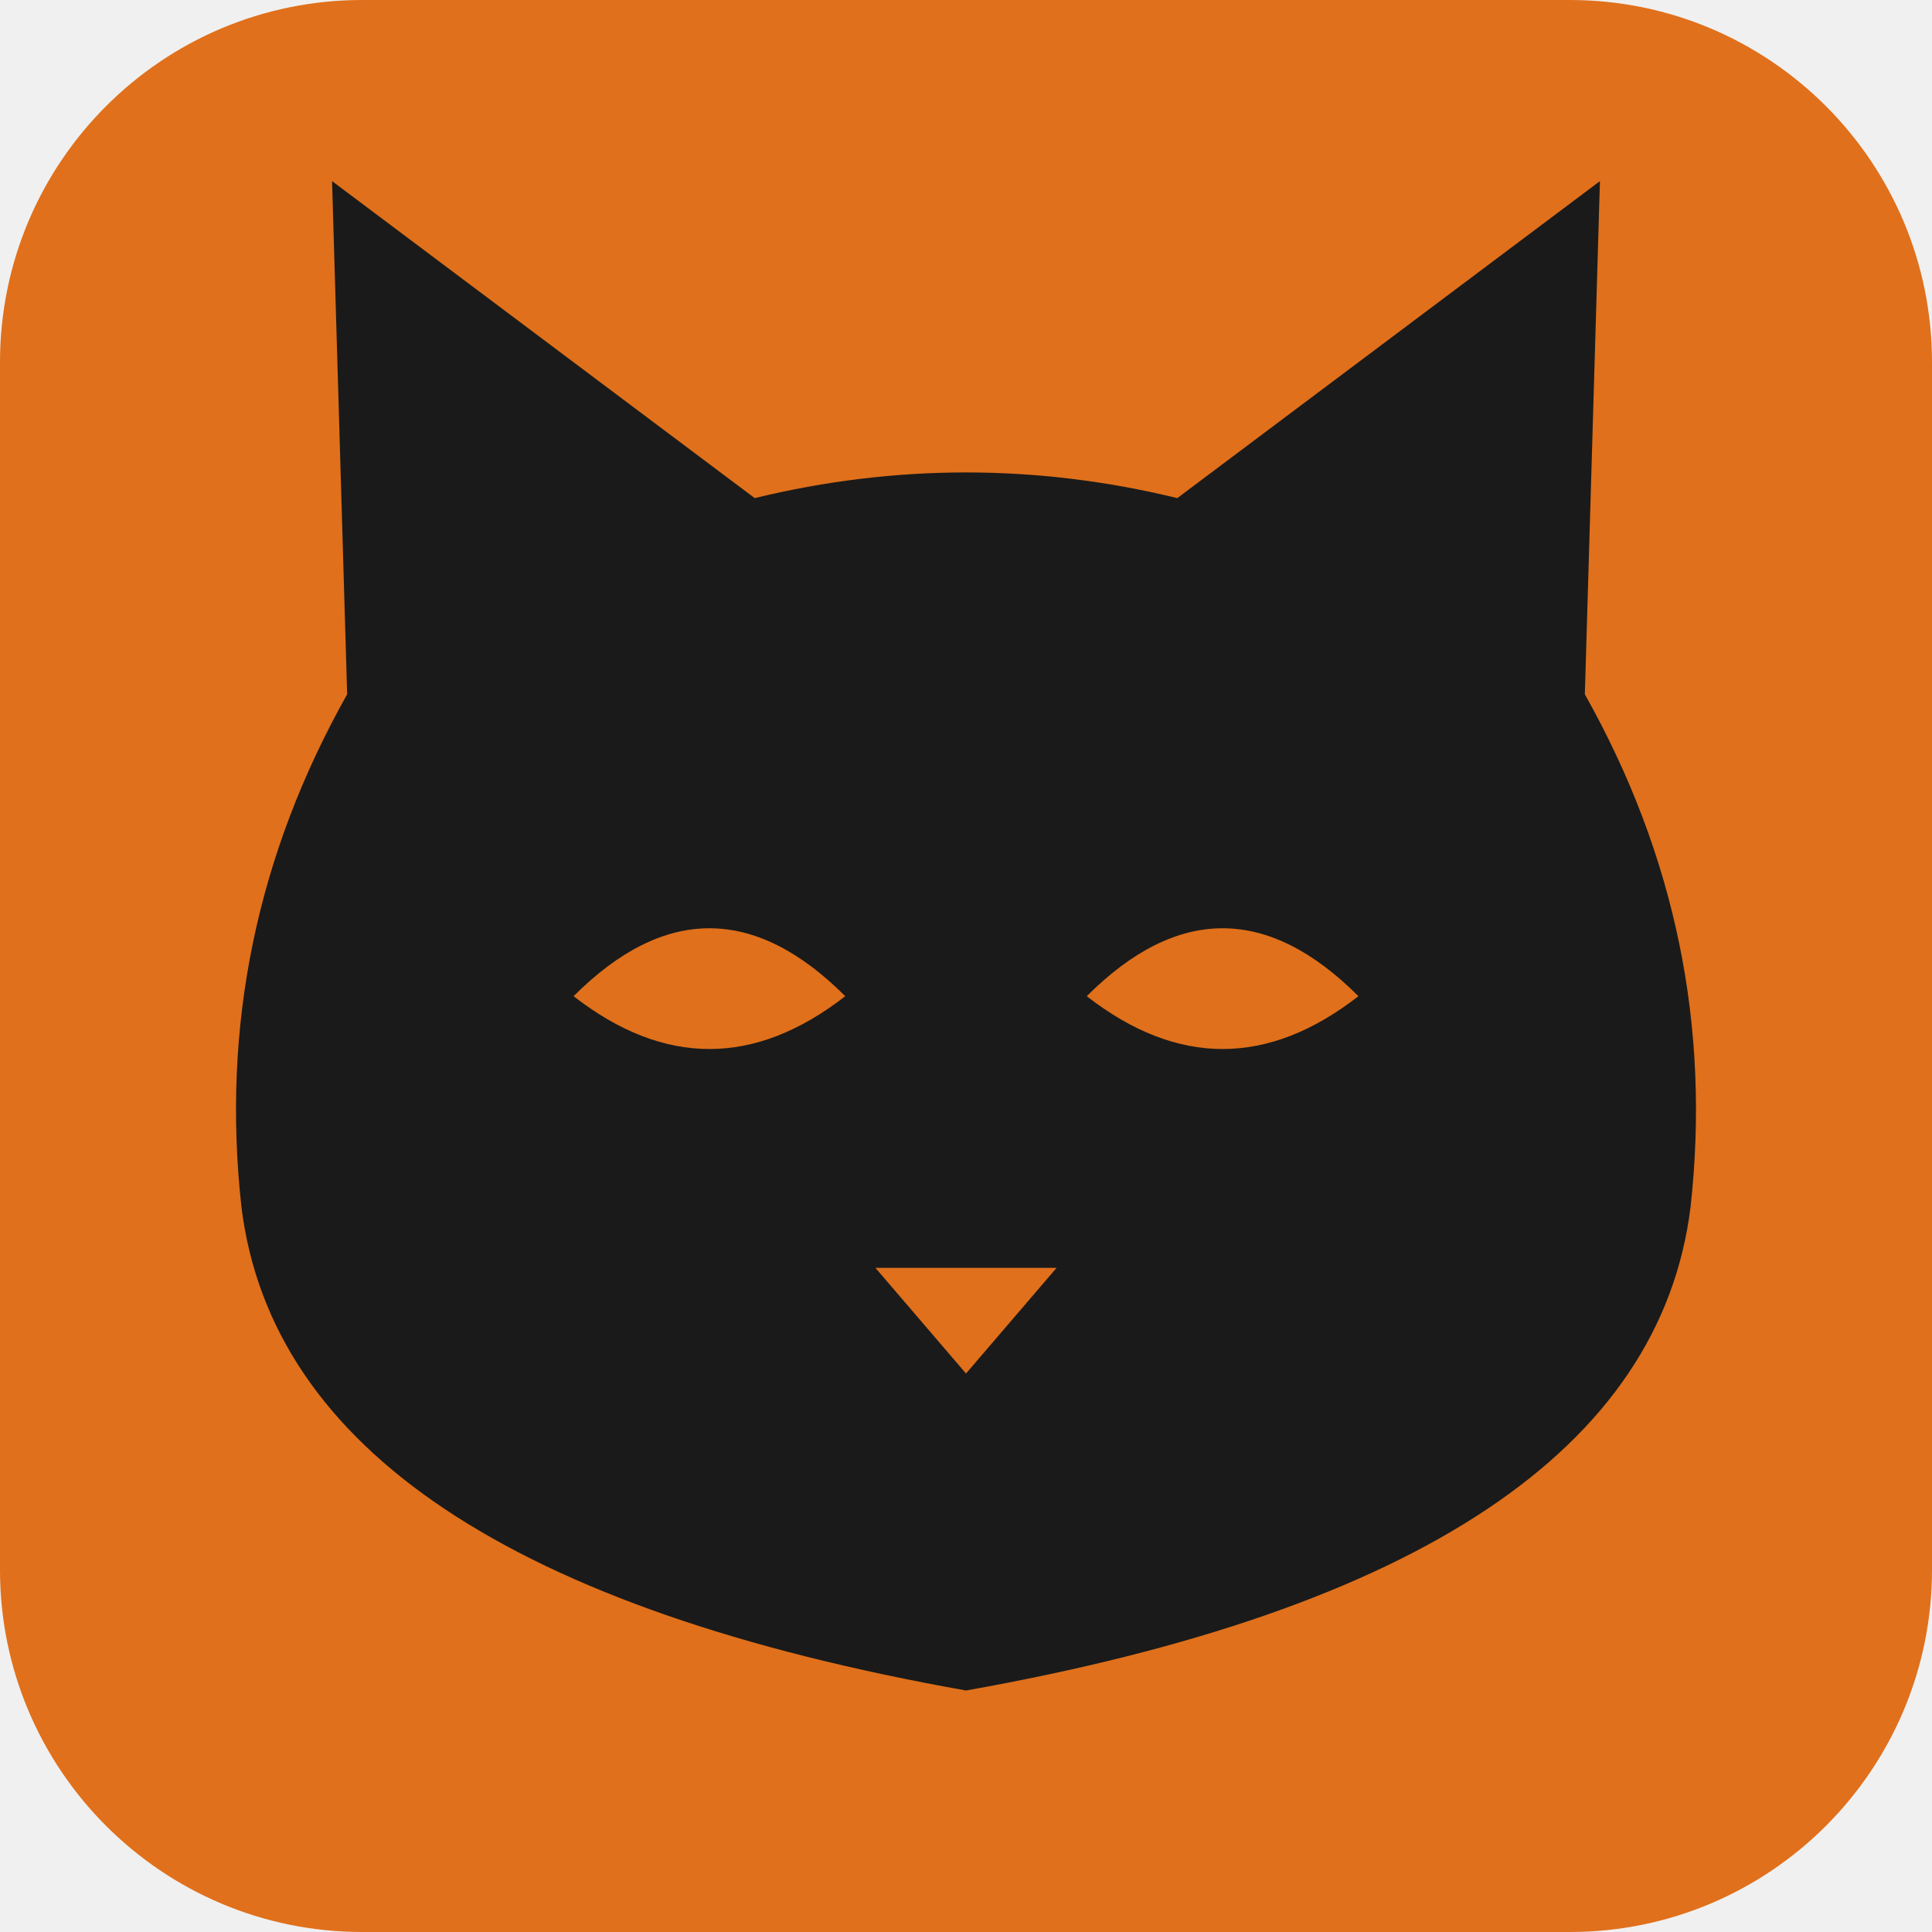
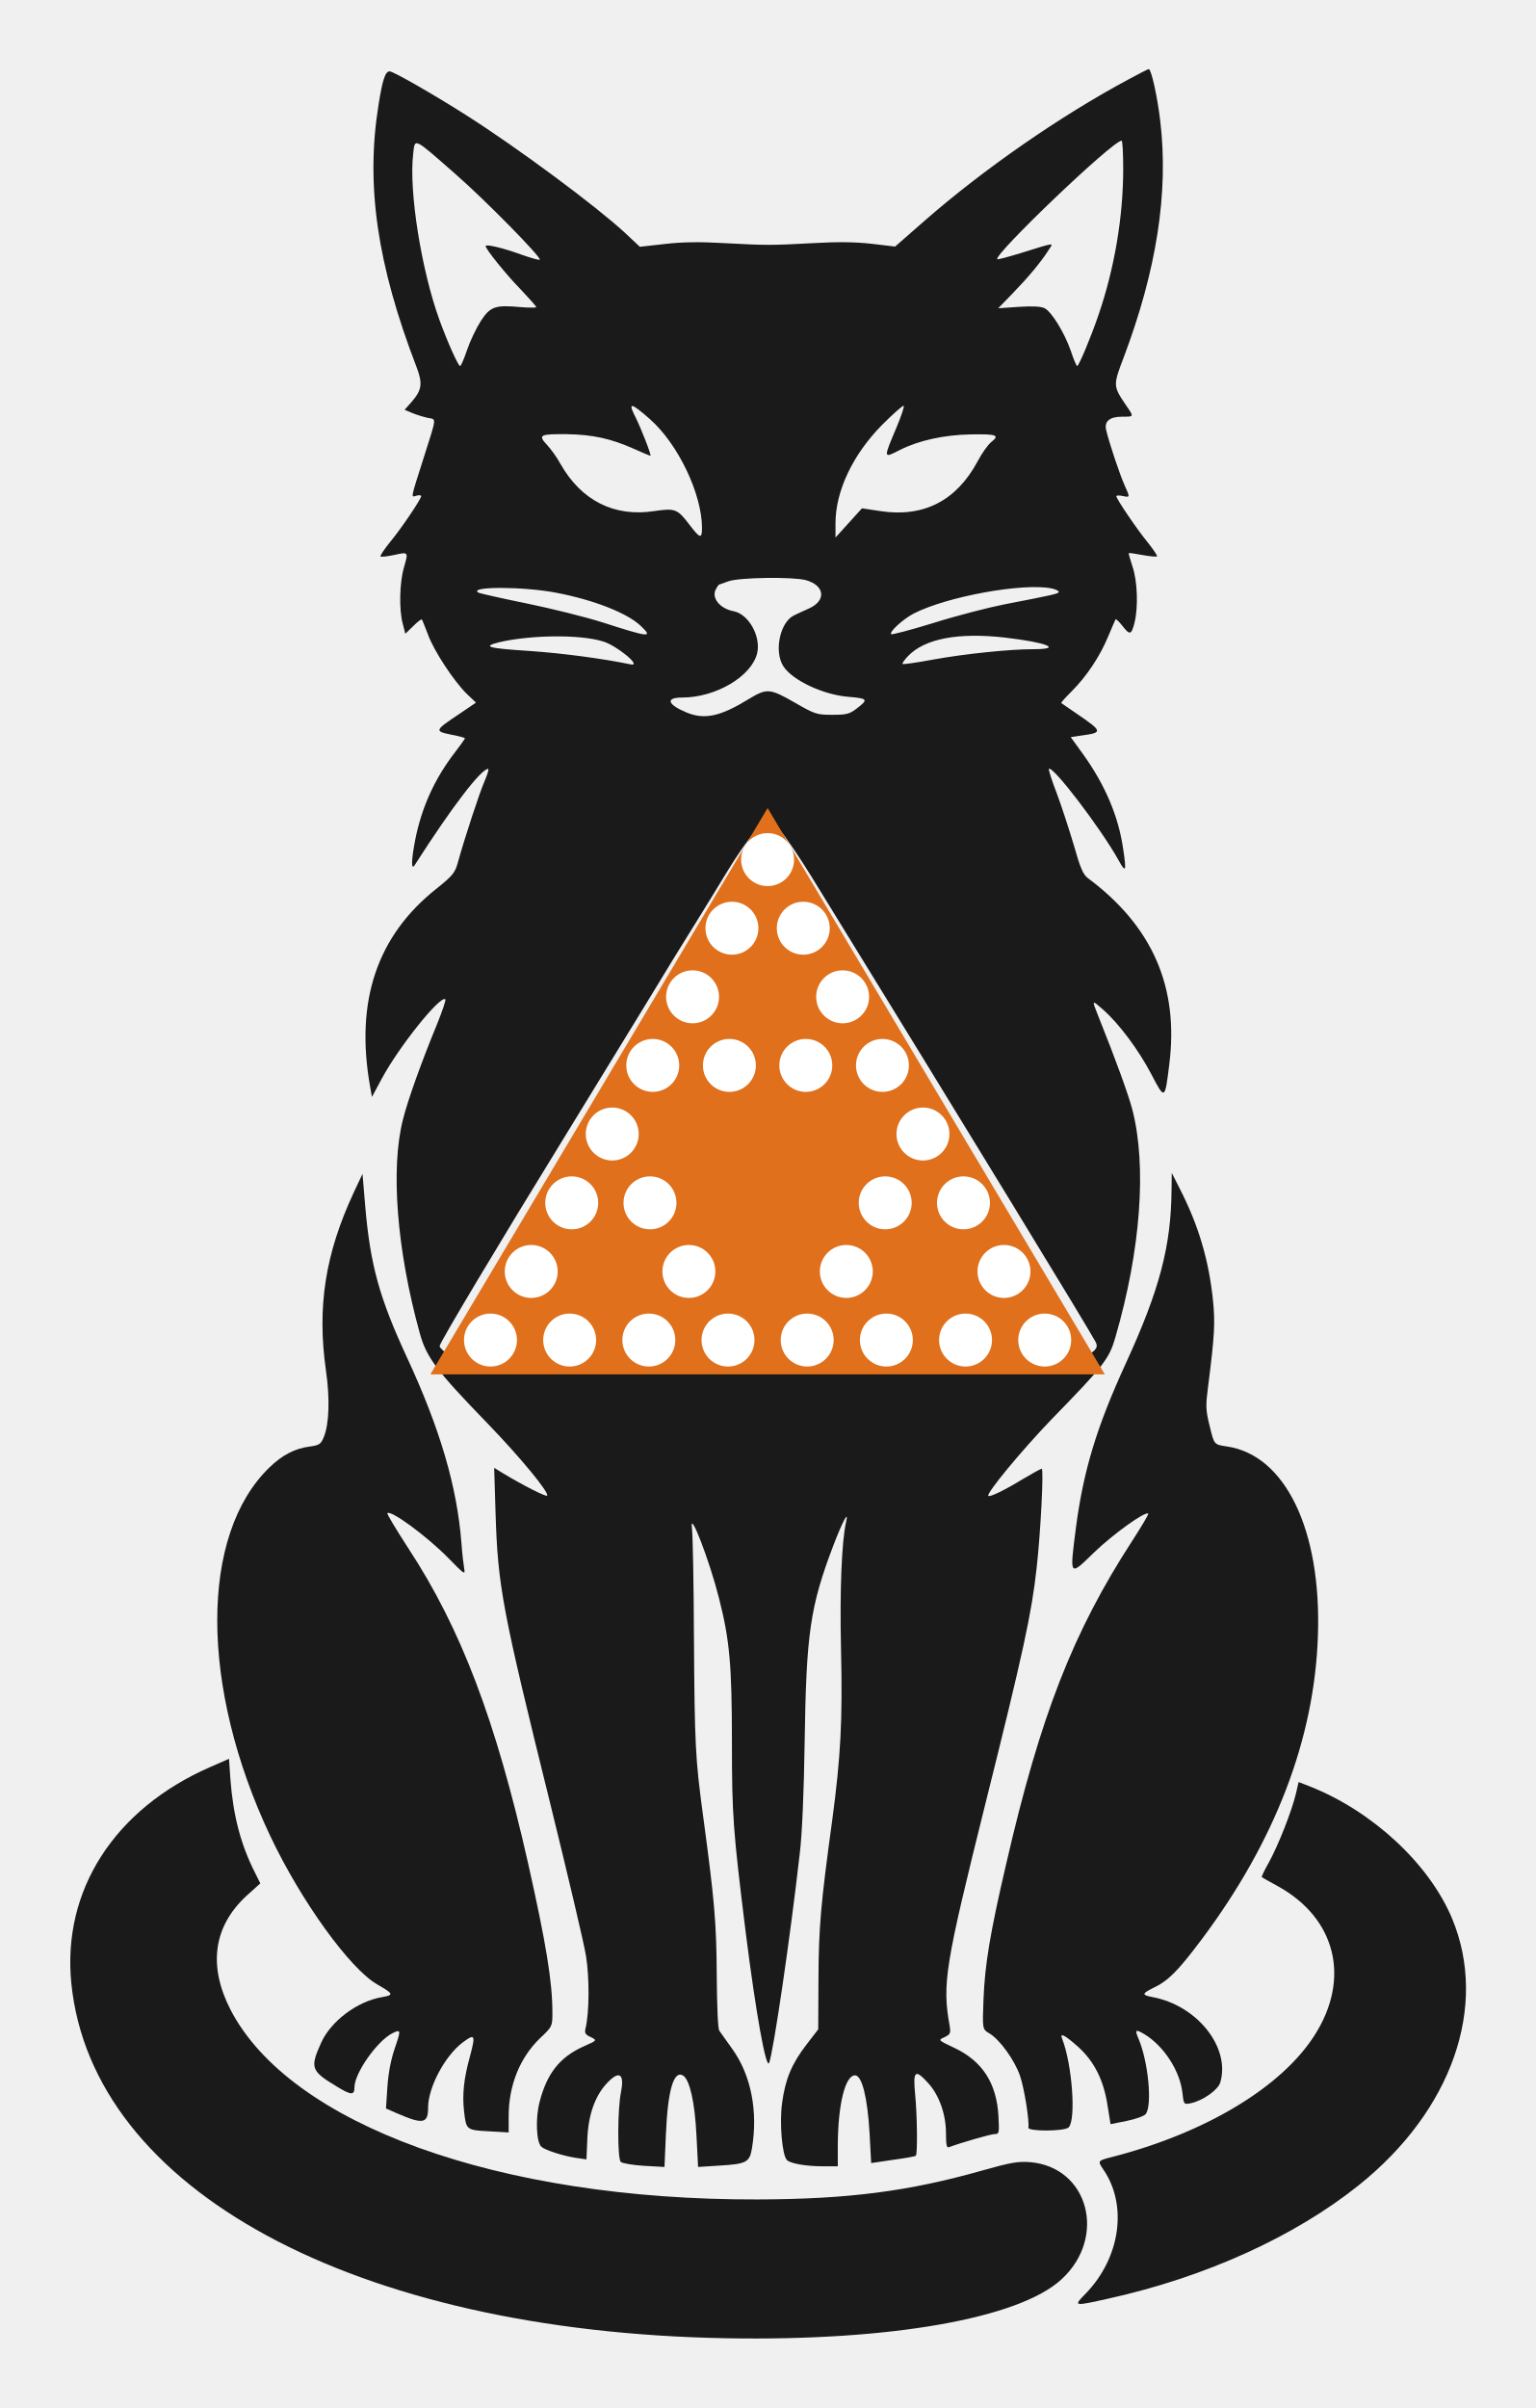
- <svg xmlns="http://www.w3.org/2000/svg" viewBox="0 0 64 64" width="64" height="64">
-   <rect width="64" height="64" rx="12" fill="#e0701b" />
-   <path d="M11 6 L25 16.5 Q32 14.8 39 16.5 L53 6 L52.5 23 Q57 31 56 40 Q54.5 52 32 56 Q9.5 52 8 40 Q7 31 11.5 23 Z" fill="#1a1a1a" />
-   <path d="M19 33 Q23.5 28.5 28 33 Q23.5 36.5 19 33 Z" fill="#e0701b" />
-   <path d="M36 33 Q40.5 28.5 45 33 Q40.5 36.5 36 33 Z" fill="#e0701b" />
-   <path d="M29 42 L35 42 L32 45.5 Z" fill="#e0701b" />
+ <svg xmlns="http://www.w3.org/2000/svg" viewBox="293 101 667 1046" width="667" height="1046">
+   <g transform="translate(0,1254) scale(0.1,-0.1)" fill="#1a1a1a" stroke="none">
+     <path d="M7831 11184 c-293 -157 -628 -389 -884 -613 l-128 -112 -102 12 c-70 8 -149 9 -252 3 -185 -10 -204 -10 -390 0 -104 6 -183 5 -258 -4 l-107 -12 -64 60 c-125 116 -466 369 -691 512 -140 89 -316 190 -332 190 -19 0 -31 -36 -48 -143 -57 -350 -7 -695 165 -1142 27 -71 23 -99 -21 -150 l-31 -35 33 -14 c19 -8 49 -17 67 -21 39 -8 41 10 -18 -176 -58 -182 -55 -169 -30 -162 11 3 20 2 20 -2 0 -12 -85 -139 -134 -198 -26 -32 -45 -61 -43 -64 3 -3 29 0 58 6 64 14 64 15 44 -54 -19 -65 -22 -183 -5 -245 l11 -43 35 34 c18 18 35 31 37 28 2 -2 13 -31 26 -64 25 -71 113 -204 169 -259 l40 -38 -72 -49 c-108 -72 -109 -75 -37 -90 34 -6 61 -14 61 -16 0 -3 -20 -30 -44 -62 -88 -114 -144 -238 -172 -379 -18 -93 -18 -136 -1 -108 160 250 287 416 318 416 4 0 -3 -24 -16 -54 -21 -48 -84 -238 -117 -357 -11 -40 -24 -55 -90 -108 -260 -205 -356 -490 -290 -861 l8 -45 43 80 c74 138 255 364 276 344 3 -3 -13 -50 -35 -105 -69 -167 -129 -335 -149 -416 -55 -213 -27 -569 73 -930 29 -104 70 -160 296 -393 140 -145 268 -300 257 -312 -6 -5 -103 44 -191 97 l-39 24 6 -195 c10 -322 29 -420 238 -1265 76 -308 146 -605 155 -660 15 -95 15 -244 -2 -315 -5 -21 -1 -27 23 -38 28 -14 28 -14 -33 -41 -103 -47 -158 -117 -190 -242 -18 -70 -14 -173 8 -193 16 -15 97 -41 154 -49 l42 -6 4 93 c5 108 37 193 95 248 46 45 66 26 51 -49 -15 -70 -16 -288 -1 -303 6 -6 52 -14 101 -17 l89 -5 6 139 c8 194 34 283 75 258 29 -19 51 -117 58 -261 l7 -136 93 6 c117 7 131 14 141 75 27 161 -4 318 -85 431 -26 36 -51 72 -57 80 -6 9 -10 110 -11 241 -1 227 -10 327 -59 690 -34 251 -37 307 -40 780 -1 234 -5 448 -9 475 -10 81 78 -148 118 -308 46 -180 56 -289 56 -625 0 -319 5 -383 60 -827 44 -349 89 -600 102 -565 19 53 91 540 133 911 10 82 18 270 21 484 7 472 24 586 124 850 41 107 69 159 56 104 -19 -83 -28 -297 -22 -554 7 -309 -1 -462 -38 -740 -50 -364 -59 -468 -60 -690 l-1 -220 -50 -65 c-65 -84 -93 -151 -107 -255 -12 -86 0 -227 21 -248 15 -15 83 -27 154 -27 l67 0 0 93 c1 176 32 302 75 302 30 0 54 -96 63 -251 l7 -130 95 14 c52 7 97 15 99 18 8 8 6 175 -3 267 -10 103 0 111 57 48 48 -53 77 -136 77 -217 0 -51 3 -65 13 -61 51 19 182 57 199 57 19 0 20 4 16 78 -8 144 -71 240 -193 297 -70 33 -70 33 -41 46 25 12 27 17 22 49 -33 183 -20 261 155 964 165 661 201 826 223 1026 18 162 31 430 22 430 -4 0 -42 -21 -84 -46 -77 -47 -141 -78 -148 -72 -10 11 147 200 274 332 229 235 251 263 278 357 110 378 137 743 74 988 -17 65 -70 212 -149 409 -28 70 -28 70 22 26 71 -63 153 -174 208 -278 60 -115 60 -115 79 39 43 337 -73 602 -354 811 -20 15 -33 45 -60 141 -20 67 -53 169 -74 225 -22 57 -37 105 -35 108 16 17 227 -260 303 -397 31 -57 35 -49 20 48 -20 142 -78 278 -173 411 l-55 76 47 7 c94 13 93 17 -24 97 -33 23 -62 42 -64 44 -2 2 19 25 46 52 64 64 122 151 158 238 16 38 30 71 32 74 2 2 15 -10 29 -28 33 -42 39 -41 53 12 17 69 13 183 -9 246 -10 30 -17 56 -16 57 1 2 29 -2 60 -8 32 -6 60 -8 63 -6 2 3 -15 29 -39 59 -47 57 -138 191 -138 203 0 3 13 4 30 0 30 -6 30 -6 6 47 -22 50 -66 181 -80 240 -9 38 15 58 70 58 52 0 52 -2 14 53 -54 80 -54 84 -8 204 143 379 196 717 159 1027 -12 104 -39 226 -50 226 -3 0 -44 -21 -90 -46z m-2920 -412 c126 -110 373 -361 364 -370 -2 -3 -37 7 -77 21 -82 30 -158 48 -158 38 0 -13 90 -125 154 -190 36 -38 66 -72 66 -75 0 -3 -31 -3 -69 0 -110 10 -131 3 -173 -62 -19 -30 -46 -86 -59 -125 -13 -38 -26 -69 -30 -69 -8 0 -54 102 -90 201 -78 215 -133 558 -114 719 8 72 -2 77 186 -88z m2899 24 c0 -208 -38 -433 -108 -636 -33 -97 -85 -220 -92 -220 -3 0 -16 30 -28 67 -28 79 -82 167 -113 184 -16 8 -52 10 -113 6 l-89 -6 65 67 c66 68 121 134 154 186 21 33 35 35 -120 -13 -55 -17 -101 -29 -103 -27 -18 18 499 513 540 515 4 1 7 -55 7 -123z m-2057 -1086 c123 -108 227 -326 227 -474 0 -48 -9 -45 -54 14 -53 70 -63 73 -153 60 -174 -27 -317 45 -408 205 -15 28 -42 65 -58 82 -41 44 -32 48 86 47 113 -2 191 -19 292 -64 37 -17 69 -30 71 -30 6 0 -41 120 -65 168 -34 66 -21 65 62 -8z m1074 -32 c-60 -143 -61 -140 14 -102 81 41 192 65 306 67 113 2 128 -3 90 -33 -15 -12 -41 -49 -59 -83 -92 -172 -235 -246 -424 -217 l-79 12 -57 -63 -58 -64 0 62 c0 140 75 298 202 427 49 49 91 86 94 83 4 -3 -10 -43 -29 -89z m-396 -668 c83 -23 90 -89 14 -123 -22 -10 -51 -23 -65 -30 -62 -30 -88 -158 -46 -222 40 -61 175 -124 284 -132 82 -7 86 -11 35 -50 -32 -25 -45 -28 -108 -28 -67 0 -75 3 -162 53 -108 62 -121 63 -199 16 -125 -77 -193 -91 -271 -59 -84 35 -93 65 -19 65 147 0 303 93 326 194 16 73 -38 169 -103 181 -59 11 -97 58 -77 95 6 11 12 20 13 20 1 0 20 7 42 15 47 17 280 20 336 5z m-1083 -55 c162 -31 307 -88 365 -143 56 -53 41 -52 -164 14 -75 24 -225 61 -332 83 -108 22 -202 43 -209 47 -44 27 196 27 340 -1z m2151 19 c17 -4 31 -10 31 -15 0 -8 -23 -13 -235 -54 -71 -14 -211 -50 -309 -81 -98 -30 -181 -52 -184 -49 -10 10 52 66 98 90 145 74 474 134 599 109z m-1950 -230 c60 -17 173 -111 121 -100 -120 25 -293 48 -435 58 -186 12 -212 19 -137 38 136 32 350 35 451 4z m1751 16 c180 -21 250 -50 119 -50 -102 0 -297 -20 -434 -45 -71 -13 -131 -22 -134 -19 -2 2 8 17 24 34 73 76 219 104 425 80z m-978 -840 c25 -30 87 -122 138 -205 699 -1136 1194 -1947 1230 -2014 15 -29 0 -43 -104 -96 l-69 -35 -1251 0 c-1214 0 -1252 1 -1293 20 -59 26 -133 78 -133 93 0 14 260 449 545 912 98 160 252 412 343 560 90 149 192 315 227 370 34 55 95 154 135 220 40 66 90 138 111 161 20 23 42 51 49 64 6 12 15 18 19 14 4 -5 28 -34 53 -64z" />
+     <path d="M4466 6348 c-123 -265 -159 -495 -120 -770 18 -124 14 -234 -9 -290 -13 -32 -20 -36 -64 -42 -61 -8 -116 -36 -171 -89 -305 -293 -304 -954 2 -1602 134 -283 346 -577 465 -645 71 -41 73 -46 22 -55 -109 -18 -224 -105 -266 -199 -49 -109 -44 -122 69 -190 62 -38 76 -38 76 -3 0 61 97 199 163 234 40 20 40 16 11 -68 -16 -48 -27 -106 -31 -166 l-6 -92 48 -21 c113 -49 135 -45 135 25 0 87 72 223 149 282 55 41 58 35 33 -59 -27 -97 -34 -167 -26 -237 9 -83 10 -84 108 -89 l86 -5 0 70 c0 134 48 254 136 339 54 51 54 52 54 112 0 133 -27 299 -106 650 -140 620 -292 1019 -519 1365 -53 82 -95 151 -92 154 15 15 173 -101 266 -196 67 -69 73 -73 68 -46 -3 17 -9 66 -12 110 -19 247 -93 499 -238 811 -118 255 -158 398 -180 652 l-12 143 -39 -83z" />
+     <path d="M8020 6360 c-2 -243 -52 -433 -199 -753 -126 -275 -183 -462 -216 -710 -28 -219 -30 -216 78 -111 82 79 223 181 236 169 2 -3 -29 -55 -69 -117 -258 -397 -400 -761 -548 -1403 -71 -304 -93 -439 -99 -590 -5 -130 -5 -130 26 -148 44 -26 108 -114 132 -182 19 -54 42 -199 37 -227 -4 -17 157 -17 175 1 33 33 15 275 -28 384 -12 29 9 19 68 -33 71 -64 112 -145 129 -256 l13 -81 70 14 c39 8 76 21 83 30 29 39 11 226 -31 326 -18 42 -14 44 28 19 82 -51 151 -157 162 -251 6 -53 6 -53 37 -47 52 11 119 58 128 91 44 152 -101 334 -295 370 -47 9 -46 15 2 39 66 31 107 72 210 209 321 428 492 873 507 1322 16 459 -142 786 -397 822 -54 8 -54 8 -73 87 -18 72 -18 89 -7 175 28 218 31 276 21 373 -18 175 -63 326 -144 484 l-35 69 -1 -75z" />
+     <path d="M3845 3855 c-418 -182 -646 -537 -605 -941 91 -896 1229 -1512 2845 -1541 711 -13 1273 86 1457 256 199 183 117 488 -137 509 -53 4 -85 -2 -206 -36 -321 -91 -584 -125 -979 -126 -1124 -3 -2031 325 -2289 825 -97 190 -74 360 69 493 l61 55 -24 48 c-61 121 -94 246 -106 405 l-6 88 -80 -35z" />
+     <path d="M8560 3737 c-18 -75 -76 -222 -116 -295 -20 -35 -34 -65 -32 -66 1 -1 34 -20 71 -40 251 -139 316 -400 159 -646 -144 -227 -476 -426 -882 -530 -62 -16 -62 -16 -35 -56 105 -155 72 -382 -78 -537 -55 -56 -54 -56 102 -21 419 93 807 269 1086 493 404 324 562 777 404 1157 -99 237 -345 466 -618 574 l-49 19 -12 -52z" />
+   </g>
+   <polygon points="626.5,452 773,698 480,698" fill="#e0701b" />
+   <circle cx="626.5" cy="474.4" r="11.5" fill="#fff" />
+   <circle cx="611.0" cy="504.2" r="11.5" fill="#fff" />
+   <circle cx="642.0" cy="504.2" r="11.5" fill="#fff" />
+   <circle cx="593.9" cy="534.0" r="11.5" fill="#fff" />
+   <circle cx="659.1" cy="534.0" r="11.5" fill="#fff" />
+   <circle cx="576.6" cy="563.8" r="11.5" fill="#fff" />
+   <circle cx="609.9" cy="563.8" r="11.5" fill="#fff" />
+   <circle cx="643.1" cy="563.8" r="11.5" fill="#fff" />
+   <circle cx="676.4" cy="563.8" r="11.5" fill="#fff" />
+   <circle cx="559.0" cy="593.6" r="11.5" fill="#fff" />
+   <circle cx="694.0" cy="593.6" r="11.5" fill="#fff" />
+   <circle cx="541.4" cy="623.5" r="11.5" fill="#fff" />
+   <circle cx="575.4" cy="623.5" r="11.5" fill="#fff" />
+   <circle cx="677.6" cy="623.5" r="11.5" fill="#fff" />
+   <circle cx="711.6" cy="623.5" r="11.5" fill="#fff" />
+   <circle cx="523.8" cy="653.3" r="11.5" fill="#fff" />
+   <circle cx="592.3" cy="653.3" r="11.5" fill="#fff" />
+   <circle cx="660.7" cy="653.3" r="11.5" fill="#fff" />
+   <circle cx="729.2" cy="653.3" r="11.5" fill="#fff" />
+   <circle cx="506.1" cy="683.1" r="11.5" fill="#fff" />
+   <circle cx="540.5" cy="683.1" r="11.5" fill="#fff" />
+   <circle cx="574.9" cy="683.1" r="11.5" fill="#fff" />
+   <circle cx="609.3" cy="683.1" r="11.5" fill="#fff" />
+   <circle cx="643.7" cy="683.1" r="11.5" fill="#fff" />
+   <circle cx="678.1" cy="683.1" r="11.5" fill="#fff" />
+   <circle cx="712.5" cy="683.1" r="11.5" fill="#fff" />
+   <circle cx="746.9" cy="683.1" r="11.5" fill="#fff" />
</svg>
